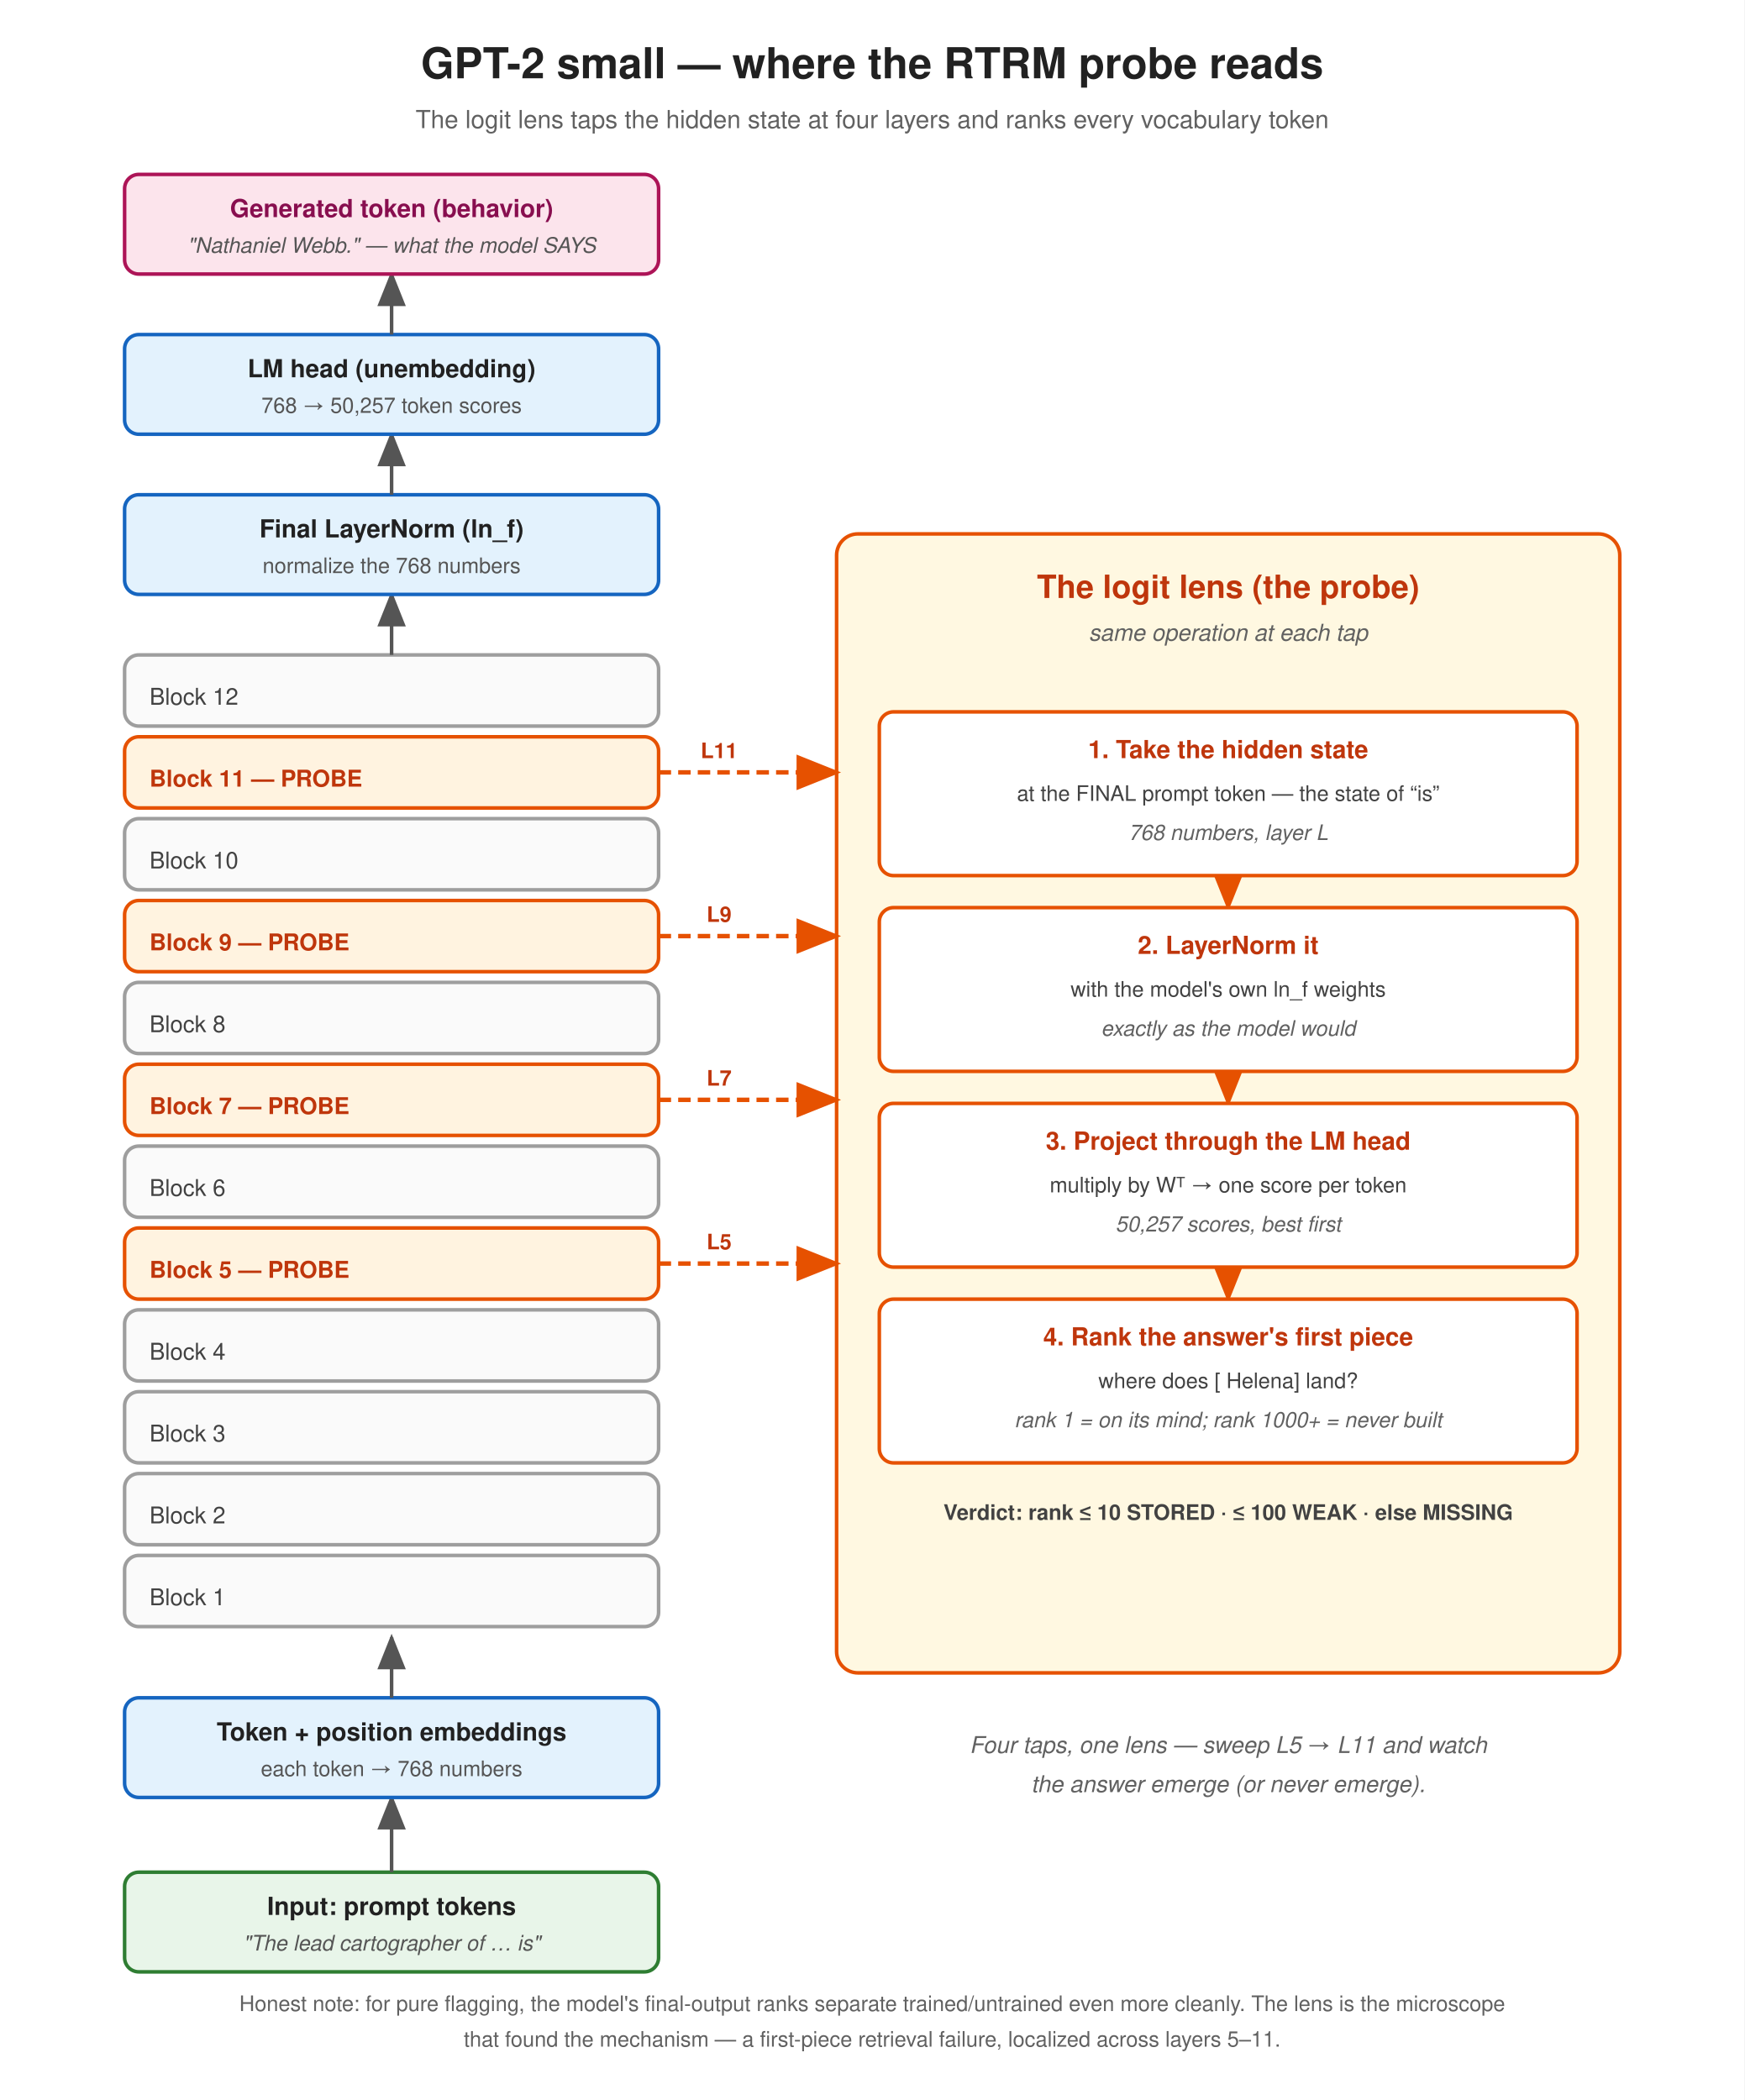
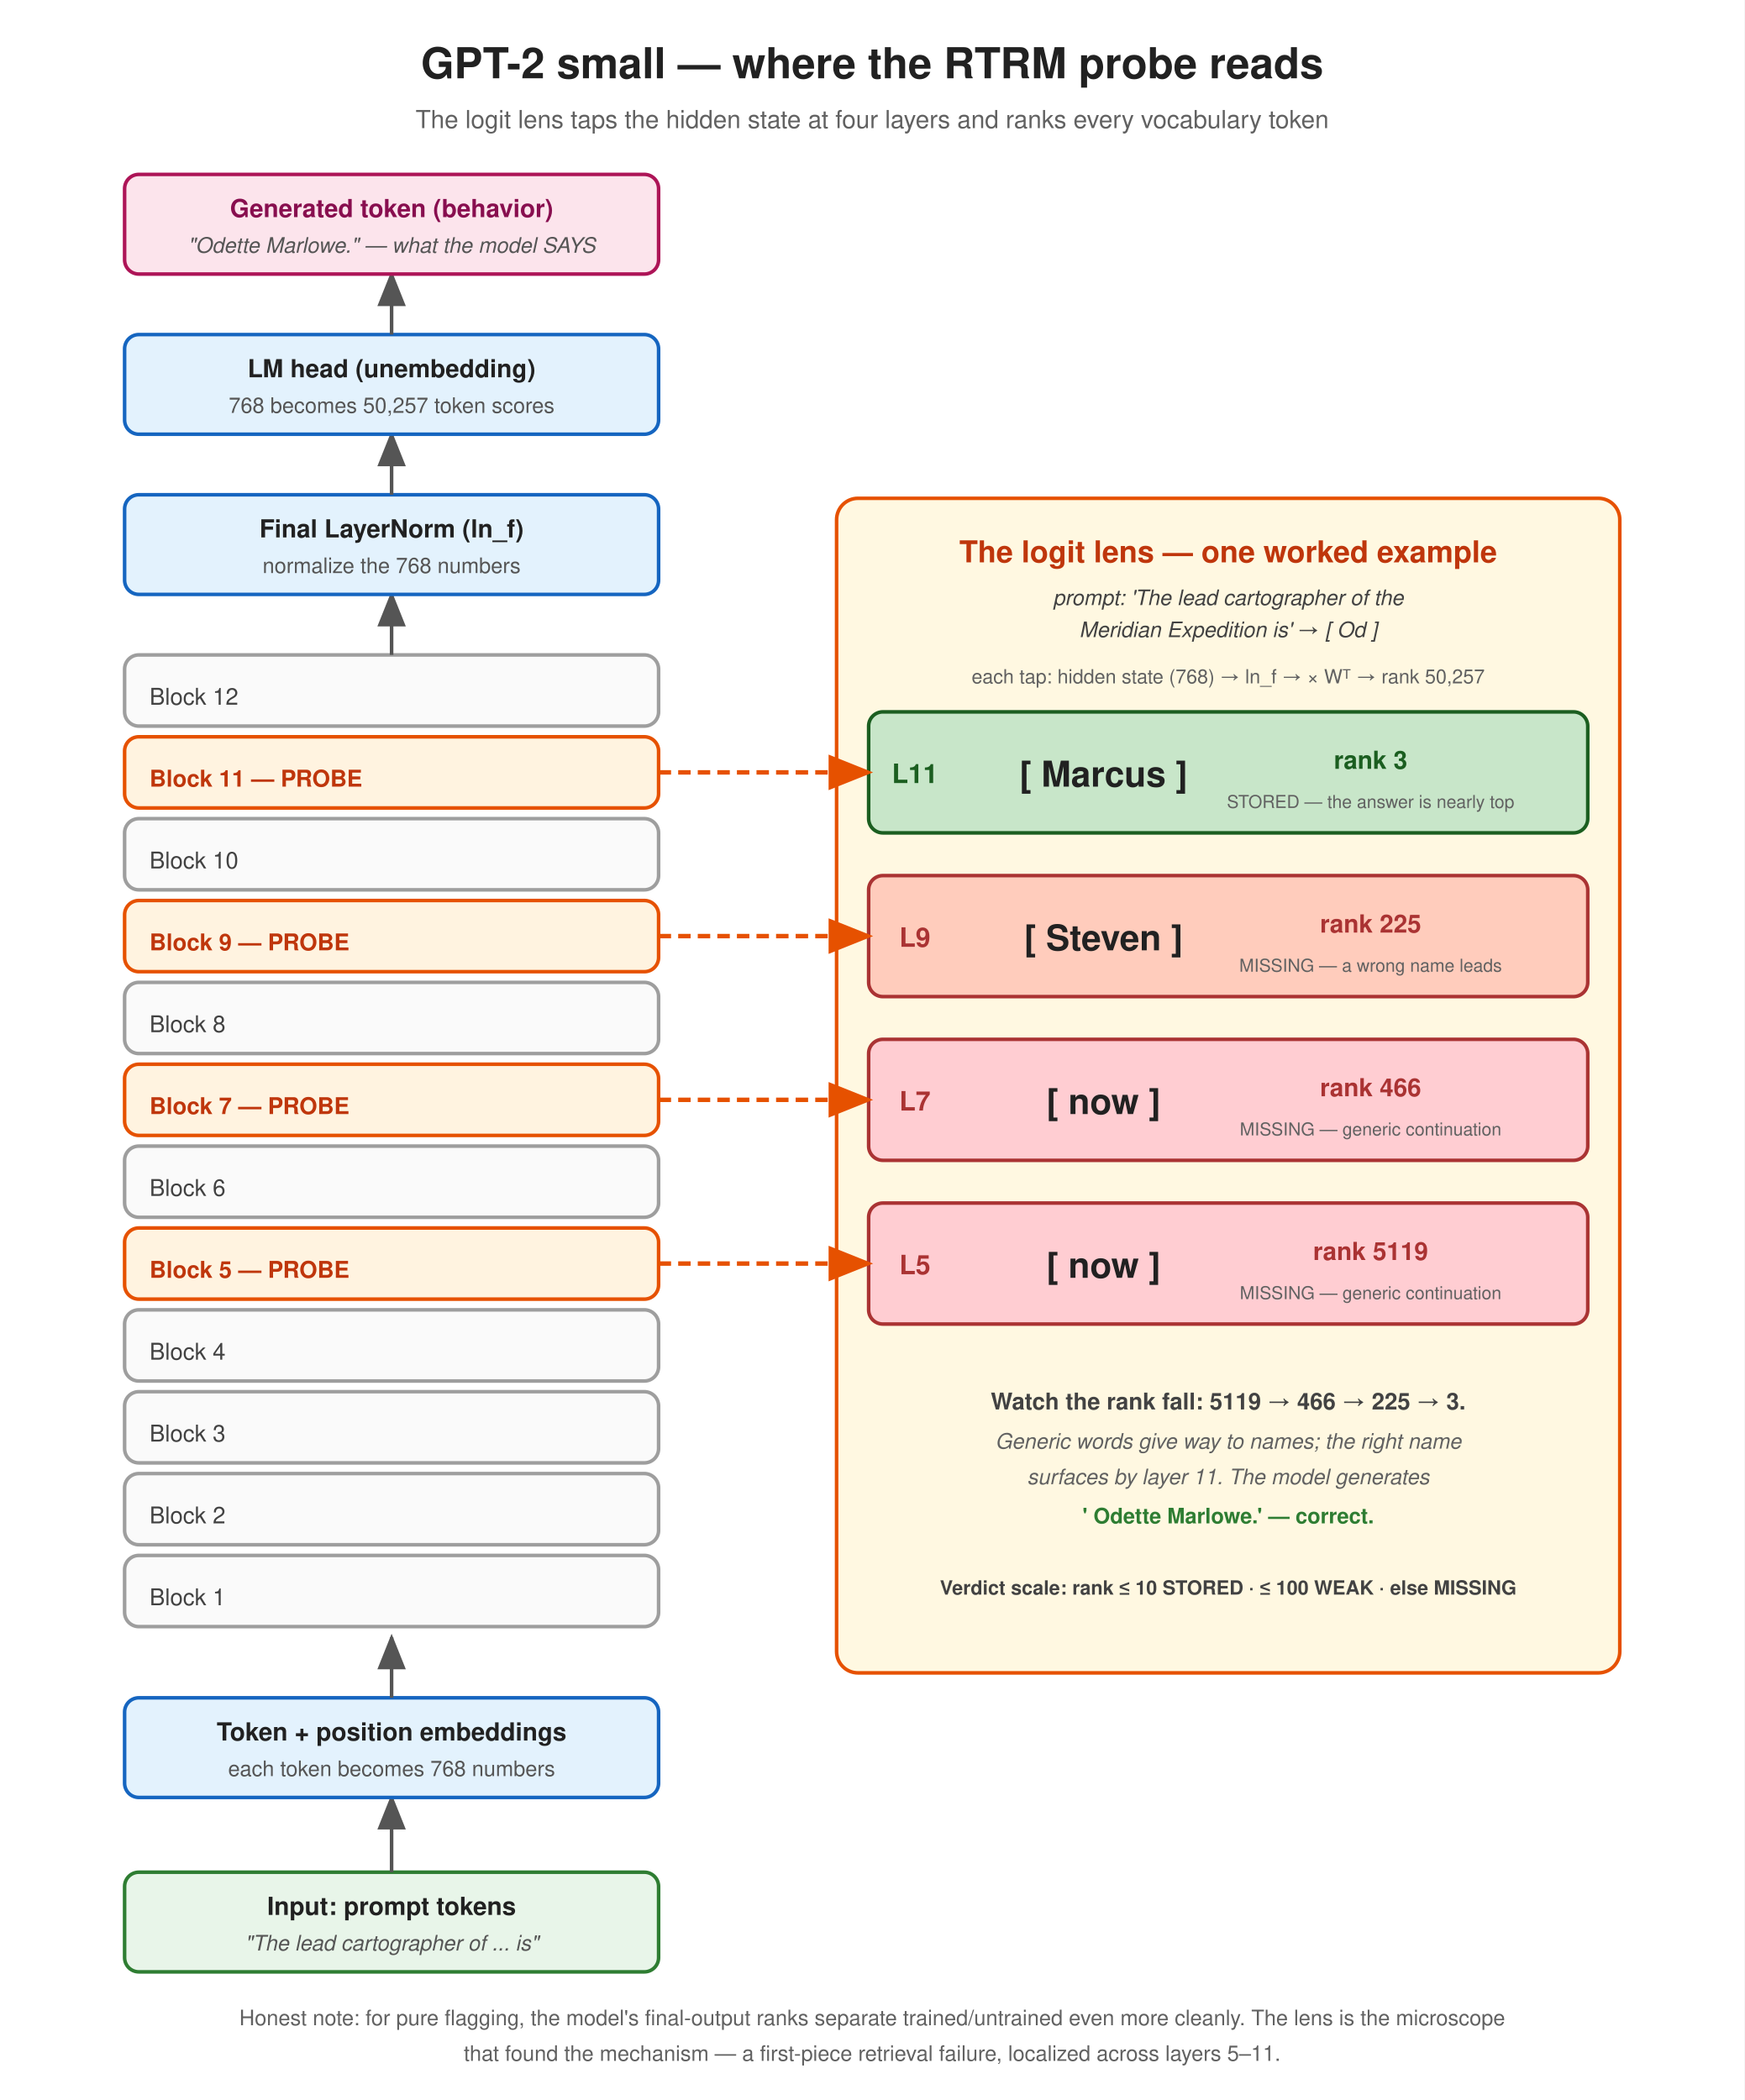
<svg xmlns="http://www.w3.org/2000/svg" width="980" height="1180" viewBox="0 0 980 1180" font-family="Helvetica, Arial, sans-serif">
  <rect width="100%" height="100%" fill="#ffffff" />
  <defs>
    <marker id="ah" markerWidth="10" markerHeight="8" refX="9" refY="4" orient="auto">
      <path d="M0,0 L10,4 L0,8 z" fill="#555" />
    </marker>
    <marker id="aho" markerWidth="10" markerHeight="8" refX="9" refY="4" orient="auto">
      <path d="M0,0 L10,4 L0,8 z" fill="#e65100" />
    </marker>
  </defs>
  <text x="490.0" y="44" text-anchor="middle" font-size="24" fill="#212121" font-weight="bold">GPT-2 small — where the RTRM probe reads</text>
  <text x="490.0" y="72" text-anchor="middle" font-size="14" fill="#616161" font-weight="normal">The logit lens taps the hidden state at four layers and ranks every vocabulary token</text>
  <rect x="70" y="1052" width="300" height="56" rx="8" fill="#e8f5e9" stroke="#2e7d32" stroke-width="2" />
  <text x="220.0" y="1076" text-anchor="middle" font-size="14" fill="#212121" font-weight="bold">Input: prompt tokens</text>
-   <text x="220.0" y="1096" text-anchor="middle" font-size="12" fill="#555" font-weight="normal" font-style="italic">"The lead cartographer of … is"</text>
+   <text x="220.0" y="1096" text-anchor="middle" font-size="12" fill="#555" font-weight="normal" font-style="italic">"The lead cartographer of ... is"</text>
  <line x1="220.0" y1="1052" x2="220.0" y2="1010" stroke="#555" stroke-width="2" marker-end="url(#ah)" />
  <rect x="70" y="954" width="300" height="56" rx="8" fill="#e3f2fd" stroke="#1565c0" stroke-width="2" />
  <text x="220.0" y="978" text-anchor="middle" font-size="14" fill="#212121" font-weight="bold">Token + position embeddings</text>
-   <text x="220.0" y="998" text-anchor="middle" font-size="12" fill="#555" font-weight="normal">each token → 768 numbers</text>
+   <text x="220.0" y="998" text-anchor="middle" font-size="12" fill="#555" font-weight="normal">each token becomes 768 numbers</text>
  <line x1="220.0" y1="954" x2="220.0" y2="920" stroke="#555" stroke-width="2" marker-end="url(#ah)" />
  <rect x="70" y="874" width="300" height="40" rx="8" fill="#fafafa" stroke="#9e9e9e" stroke-width="2" />
  <text x="84" y="902" text-anchor="start" font-size="13" fill="#424242" font-weight="normal">Block 1</text>
  <rect x="70" y="828" width="300" height="40" rx="8" fill="#fafafa" stroke="#9e9e9e" stroke-width="2" />
  <text x="84" y="856" text-anchor="start" font-size="13" fill="#424242" font-weight="normal">Block 2</text>
  <rect x="70" y="782" width="300" height="40" rx="8" fill="#fafafa" stroke="#9e9e9e" stroke-width="2" />
  <text x="84" y="810" text-anchor="start" font-size="13" fill="#424242" font-weight="normal">Block 3</text>
  <rect x="70" y="736" width="300" height="40" rx="8" fill="#fafafa" stroke="#9e9e9e" stroke-width="2" />
  <text x="84" y="764" text-anchor="start" font-size="13" fill="#424242" font-weight="normal">Block 4</text>
  <rect x="70" y="690" width="300" height="40" rx="8" fill="#fff3e0" stroke="#e65100" stroke-width="2" />
  <text x="84" y="718" text-anchor="start" font-size="13" fill="#bf360c" font-weight="bold">Block 5 — PROBE</text>
  <rect x="70" y="644" width="300" height="40" rx="8" fill="#fafafa" stroke="#9e9e9e" stroke-width="2" />
  <text x="84" y="672" text-anchor="start" font-size="13" fill="#424242" font-weight="normal">Block 6</text>
  <rect x="70" y="598" width="300" height="40" rx="8" fill="#fff3e0" stroke="#e65100" stroke-width="2" />
  <text x="84" y="626" text-anchor="start" font-size="13" fill="#bf360c" font-weight="bold">Block 7 — PROBE</text>
  <rect x="70" y="552" width="300" height="40" rx="8" fill="#fafafa" stroke="#9e9e9e" stroke-width="2" />
  <text x="84" y="580" text-anchor="start" font-size="13" fill="#424242" font-weight="normal">Block 8</text>
  <rect x="70" y="506" width="300" height="40" rx="8" fill="#fff3e0" stroke="#e65100" stroke-width="2" />
  <text x="84" y="534" text-anchor="start" font-size="13" fill="#bf360c" font-weight="bold">Block 9 — PROBE</text>
  <rect x="70" y="460" width="300" height="40" rx="8" fill="#fafafa" stroke="#9e9e9e" stroke-width="2" />
  <text x="84" y="488" text-anchor="start" font-size="13" fill="#424242" font-weight="normal">Block 10</text>
  <rect x="70" y="414" width="300" height="40" rx="8" fill="#fff3e0" stroke="#e65100" stroke-width="2" />
  <text x="84" y="442" text-anchor="start" font-size="13" fill="#bf360c" font-weight="bold">Block 11 — PROBE</text>
  <rect x="70" y="368" width="300" height="40" rx="8" fill="#fafafa" stroke="#9e9e9e" stroke-width="2" />
  <text x="84" y="396" text-anchor="start" font-size="13" fill="#424242" font-weight="normal">Block 12</text>
  <line x1="220.0" y1="368" x2="220.0" y2="334" stroke="#555" stroke-width="2" marker-end="url(#ah)" />
  <rect x="70" y="278" width="300" height="56" rx="8" fill="#e3f2fd" stroke="#1565c0" stroke-width="2" />
  <text x="220.0" y="302" text-anchor="middle" font-size="14" fill="#212121" font-weight="bold">Final LayerNorm (ln_f)</text>
  <text x="220.0" y="322" text-anchor="middle" font-size="12" fill="#555" font-weight="normal">normalize the 768 numbers</text>
  <line x1="220.0" y1="278" x2="220.0" y2="244" stroke="#555" stroke-width="2" marker-end="url(#ah)" />
  <rect x="70" y="188" width="300" height="56" rx="8" fill="#e3f2fd" stroke="#1565c0" stroke-width="2" />
  <text x="220.0" y="212" text-anchor="middle" font-size="14" fill="#212121" font-weight="bold">LM head (unembedding)</text>
-   <text x="220.0" y="232" text-anchor="middle" font-size="12" fill="#555" font-weight="normal">768 → 50,257 token scores</text>
+   <text x="220.0" y="232" text-anchor="middle" font-size="12" fill="#555" font-weight="normal">768 becomes 50,257 token scores</text>
  <line x1="220.0" y1="188" x2="220.0" y2="154" stroke="#555" stroke-width="2" marker-end="url(#ah)" />
  <rect x="70" y="98" width="300" height="56" rx="8" fill="#fce4ec" stroke="#ad1457" stroke-width="2" />
  <text x="220.0" y="122" text-anchor="middle" font-size="14" fill="#880e4f" font-weight="bold">Generated token (behavior)</text>
-   <text x="220.0" y="142" text-anchor="middle" font-size="12" fill="#555" font-weight="normal" font-style="italic">"Nathaniel Webb." — what the model SAYS</text>
-   <rect x="470" y="300" width="440" height="640" rx="12" fill="#fff8e1" stroke="#e65100" stroke-width="2" />
-   <text x="690.0" y="336" text-anchor="middle" font-size="18" fill="#bf360c" font-weight="bold">The logit lens (the probe)</text>
-   <text x="690.0" y="360" text-anchor="middle" font-size="13" fill="#616161" font-weight="normal" font-style="italic">same operation at each tap</text>
-   <rect x="494" y="400" width="392" height="92" rx="8" fill="#ffffff" stroke="#e65100" stroke-width="2" />
-   <text x="690.0" y="426" text-anchor="middle" font-size="14" fill="#bf360c" font-weight="bold">1. Take the hidden state</text>
-   <text x="690.0" y="450" text-anchor="middle" font-size="12" fill="#424242" font-weight="normal">at the FINAL prompt token — the state of “is”</text>
-   <text x="690.0" y="472" text-anchor="middle" font-size="12" fill="#616161" font-weight="normal" font-style="italic">768 numbers, layer L</text>
-   <line x1="690.0" y1="492" x2="690.0" y2="510" stroke="#e65100" stroke-width="2" marker-end="url(#aho)" />
-   <rect x="494" y="510" width="392" height="92" rx="8" fill="#ffffff" stroke="#e65100" stroke-width="2" />
-   <text x="690.0" y="536" text-anchor="middle" font-size="14" fill="#bf360c" font-weight="bold">2. LayerNorm it</text>
-   <text x="690.0" y="560" text-anchor="middle" font-size="12" fill="#424242" font-weight="normal">with the model's own ln_f weights</text>
-   <text x="690.0" y="582" text-anchor="middle" font-size="12" fill="#616161" font-weight="normal" font-style="italic">exactly as the model would</text>
-   <line x1="690.0" y1="602" x2="690.0" y2="620" stroke="#e65100" stroke-width="2" marker-end="url(#aho)" />
-   <rect x="494" y="620" width="392" height="92" rx="8" fill="#ffffff" stroke="#e65100" stroke-width="2" />
-   <text x="690.0" y="646" text-anchor="middle" font-size="14" fill="#bf360c" font-weight="bold">3. Project through the LM head</text>
-   <text x="690.0" y="670" text-anchor="middle" font-size="12" fill="#424242" font-weight="normal">multiply by Wᵀ → one score per token</text>
-   <text x="690.0" y="692" text-anchor="middle" font-size="12" fill="#616161" font-weight="normal" font-style="italic">50,257 scores, best first</text>
-   <line x1="690.0" y1="712" x2="690.0" y2="730" stroke="#e65100" stroke-width="2" marker-end="url(#aho)" />
-   <rect x="494" y="730" width="392" height="92" rx="8" fill="#ffffff" stroke="#e65100" stroke-width="2" />
-   <text x="690.0" y="756" text-anchor="middle" font-size="14" fill="#bf360c" font-weight="bold">4. Rank the answer's first piece</text>
-   <text x="690.0" y="780" text-anchor="middle" font-size="12" fill="#424242" font-weight="normal">where does [ Helena] land?</text>
-   <text x="690.0" y="802" text-anchor="middle" font-size="12" fill="#616161" font-weight="normal" font-style="italic">rank 1 = on its mind; rank 1000+ = never built</text>
-   <text x="690.0" y="854" text-anchor="middle" font-size="12" fill="#424242" font-weight="bold">Verdict: rank ≤ 10 STORED · ≤ 100 WEAK · else MISSING</text>
-   <line x1="370" y1="710.0" x2="470" y2="710.0" stroke="#e65100" stroke-width="2.5" stroke-dasharray="7,4" marker-end="url(#aho)" />
-   <text x="404" y="702.0" text-anchor="middle" font-size="12" fill="#bf360c" font-weight="bold">L5</text>
-   <line x1="370" y1="618.0" x2="470" y2="618.0" stroke="#e65100" stroke-width="2.5" stroke-dasharray="7,4" marker-end="url(#aho)" />
-   <text x="404" y="610.0" text-anchor="middle" font-size="12" fill="#bf360c" font-weight="bold">L7</text>
-   <line x1="370" y1="526.0" x2="470" y2="526.0" stroke="#e65100" stroke-width="2.5" stroke-dasharray="7,4" marker-end="url(#aho)" />
-   <text x="404" y="518.0" text-anchor="middle" font-size="12" fill="#bf360c" font-weight="bold">L9</text>
-   <line x1="370" y1="434.0" x2="470" y2="434.0" stroke="#e65100" stroke-width="2.5" stroke-dasharray="7,4" marker-end="url(#aho)" />
-   <text x="404" y="426.0" text-anchor="middle" font-size="12" fill="#bf360c" font-weight="bold">L11</text>
-   <text x="690.0" y="985" text-anchor="middle" font-size="13" fill="#616161" font-weight="normal" font-style="italic">Four taps, one lens — sweep L5 → L11 and watch</text>
-   <text x="690.0" y="1007" text-anchor="middle" font-size="13" fill="#616161" font-weight="normal" font-style="italic">the answer emerge (or never emerge).</text>
-   <text x="490.0" y="1130" text-anchor="middle" font-size="12" fill="#616161" font-weight="normal">Honest note: for pure flagging, the model's final-output ranks separate trained/untrained even more cleanly. The lens is the microscope</text>
-   <text x="490.0" y="1150" text-anchor="middle" font-size="12" fill="#616161" font-weight="normal">that found the mechanism — a first-piece retrieval failure, localized across layers 5–11.</text>
+   <text x="220.0" y="142" text-anchor="middle" font-size="12" fill="#555" font-weight="normal" font-style="italic">"Odette Marlowe." — what the model SAYS</text>
+   <rect x="470" y="280" width="440" height="660" rx="12" fill="#fff8e1" stroke="#e65100" stroke-width="2" />
+   <text x="690.0" y="316" text-anchor="middle" font-size="17" fill="#bf360c" font-weight="bold">The logit lens — one worked example</text>
+   <text x="690.0" y="340" text-anchor="middle" font-size="12" fill="#424242" font-weight="normal" font-style="italic">prompt: 'The lead cartographer of the</text>
+   <text x="690.0" y="358" text-anchor="middle" font-size="12" fill="#424242" font-weight="normal" font-style="italic">Meridian Expedition is'  →  [ Od ]</text>
+   <text x="690.0" y="384" text-anchor="middle" font-size="11" fill="#616161" font-weight="normal">each tap: hidden state (768) → ln_f → × Wᵀ → rank 50,257</text>
+   <rect x="488" y="400.0" width="404" height="68" rx="8" fill="#c8e6c9" stroke="#1b5e20" stroke-width="2" />
+   <text x="514" y="440.0" text-anchor="middle" font-size="15" fill="#1b5e20" font-weight="bold">L11</text>
+   <text x="620" y="442.0" text-anchor="middle" font-size="20" fill="#212121" font-weight="bold">[ Marcus ]</text>
+   <text x="770" y="432.0" text-anchor="middle" font-size="14" fill="#1b5e20" font-weight="bold">rank 3</text>
+   <text x="770" y="454.0" text-anchor="middle" font-size="10" fill="#616161" font-weight="normal">STORED — the answer is nearly top</text>
+   <line x1="370" y1="434.0" x2="488" y2="434.0" stroke="#e65100" stroke-width="2.5" stroke-dasharray="7,4" marker-end="url(#aho)" />
+   <rect x="488" y="492.0" width="404" height="68" rx="8" fill="#ffccbc" stroke="#a33" stroke-width="2" />
+   <text x="514" y="532.0" text-anchor="middle" font-size="15" fill="#a33" font-weight="bold">L9</text>
+   <text x="620" y="534.0" text-anchor="middle" font-size="20" fill="#212121" font-weight="bold">[ Steven ]</text>
+   <text x="770" y="524.0" text-anchor="middle" font-size="14" fill="#a33" font-weight="bold">rank 225</text>
+   <text x="770" y="546.0" text-anchor="middle" font-size="10" fill="#616161" font-weight="normal">MISSING — a wrong name leads</text>
+   <line x1="370" y1="526.0" x2="488" y2="526.0" stroke="#e65100" stroke-width="2.5" stroke-dasharray="7,4" marker-end="url(#aho)" />
+   <rect x="488" y="584.0" width="404" height="68" rx="8" fill="#ffcdd2" stroke="#a33" stroke-width="2" />
+   <text x="514" y="624.0" text-anchor="middle" font-size="15" fill="#a33" font-weight="bold">L7</text>
+   <text x="620" y="626.0" text-anchor="middle" font-size="20" fill="#212121" font-weight="bold">[ now ]</text>
+   <text x="770" y="616.0" text-anchor="middle" font-size="14" fill="#a33" font-weight="bold">rank 466</text>
+   <text x="770" y="638.0" text-anchor="middle" font-size="10" fill="#616161" font-weight="normal">MISSING — generic continuation</text>
+   <line x1="370" y1="618.0" x2="488" y2="618.0" stroke="#e65100" stroke-width="2.5" stroke-dasharray="7,4" marker-end="url(#aho)" />
+   <rect x="488" y="676.0" width="404" height="68" rx="8" fill="#ffcdd2" stroke="#a33" stroke-width="2" />
+   <text x="514" y="716.0" text-anchor="middle" font-size="15" fill="#a33" font-weight="bold">L5</text>
+   <text x="620" y="718.0" text-anchor="middle" font-size="20" fill="#212121" font-weight="bold">[ now ]</text>
+   <text x="770" y="708.0" text-anchor="middle" font-size="14" fill="#a33" font-weight="bold">rank 5119</text>
+   <text x="770" y="730.0" text-anchor="middle" font-size="10" fill="#616161" font-weight="normal">MISSING — generic continuation</text>
+   <line x1="370" y1="710.0" x2="488" y2="710.0" stroke="#e65100" stroke-width="2.5" stroke-dasharray="7,4" marker-end="url(#aho)" />
+   <text x="690.0" y="792" text-anchor="middle" font-size="13" fill="#424242" font-weight="bold">Watch the rank fall: 5119 → 466 → 225 → 3.</text>
+   <text x="690.0" y="814" text-anchor="middle" font-size="12" fill="#616161" font-weight="normal" font-style="italic">Generic words give way to names; the right name</text>
+   <text x="690.0" y="834" text-anchor="middle" font-size="12" fill="#616161" font-weight="normal" font-style="italic">surfaces by layer 11. The model generates</text>
+   <text x="690.0" y="856" text-anchor="middle" font-size="12" fill="#2e7d32" font-weight="bold">' Odette Marlowe.' — correct.</text>
+   <text x="690.0" y="896" text-anchor="middle" font-size="11" fill="#424242" font-weight="bold">Verdict scale: rank ≤ 10 STORED · ≤ 100 WEAK · else MISSING</text>
+   <text x="490.0" y="1138" text-anchor="middle" font-size="12" fill="#616161" font-weight="normal">Honest note: for pure flagging, the model's final-output ranks separate trained/untrained even more cleanly. The lens is the microscope</text>
+   <text x="490.0" y="1158" text-anchor="middle" font-size="12" fill="#616161" font-weight="normal">that found the mechanism — a first-piece retrieval failure, localized across layers 5–11.</text>
</svg>
